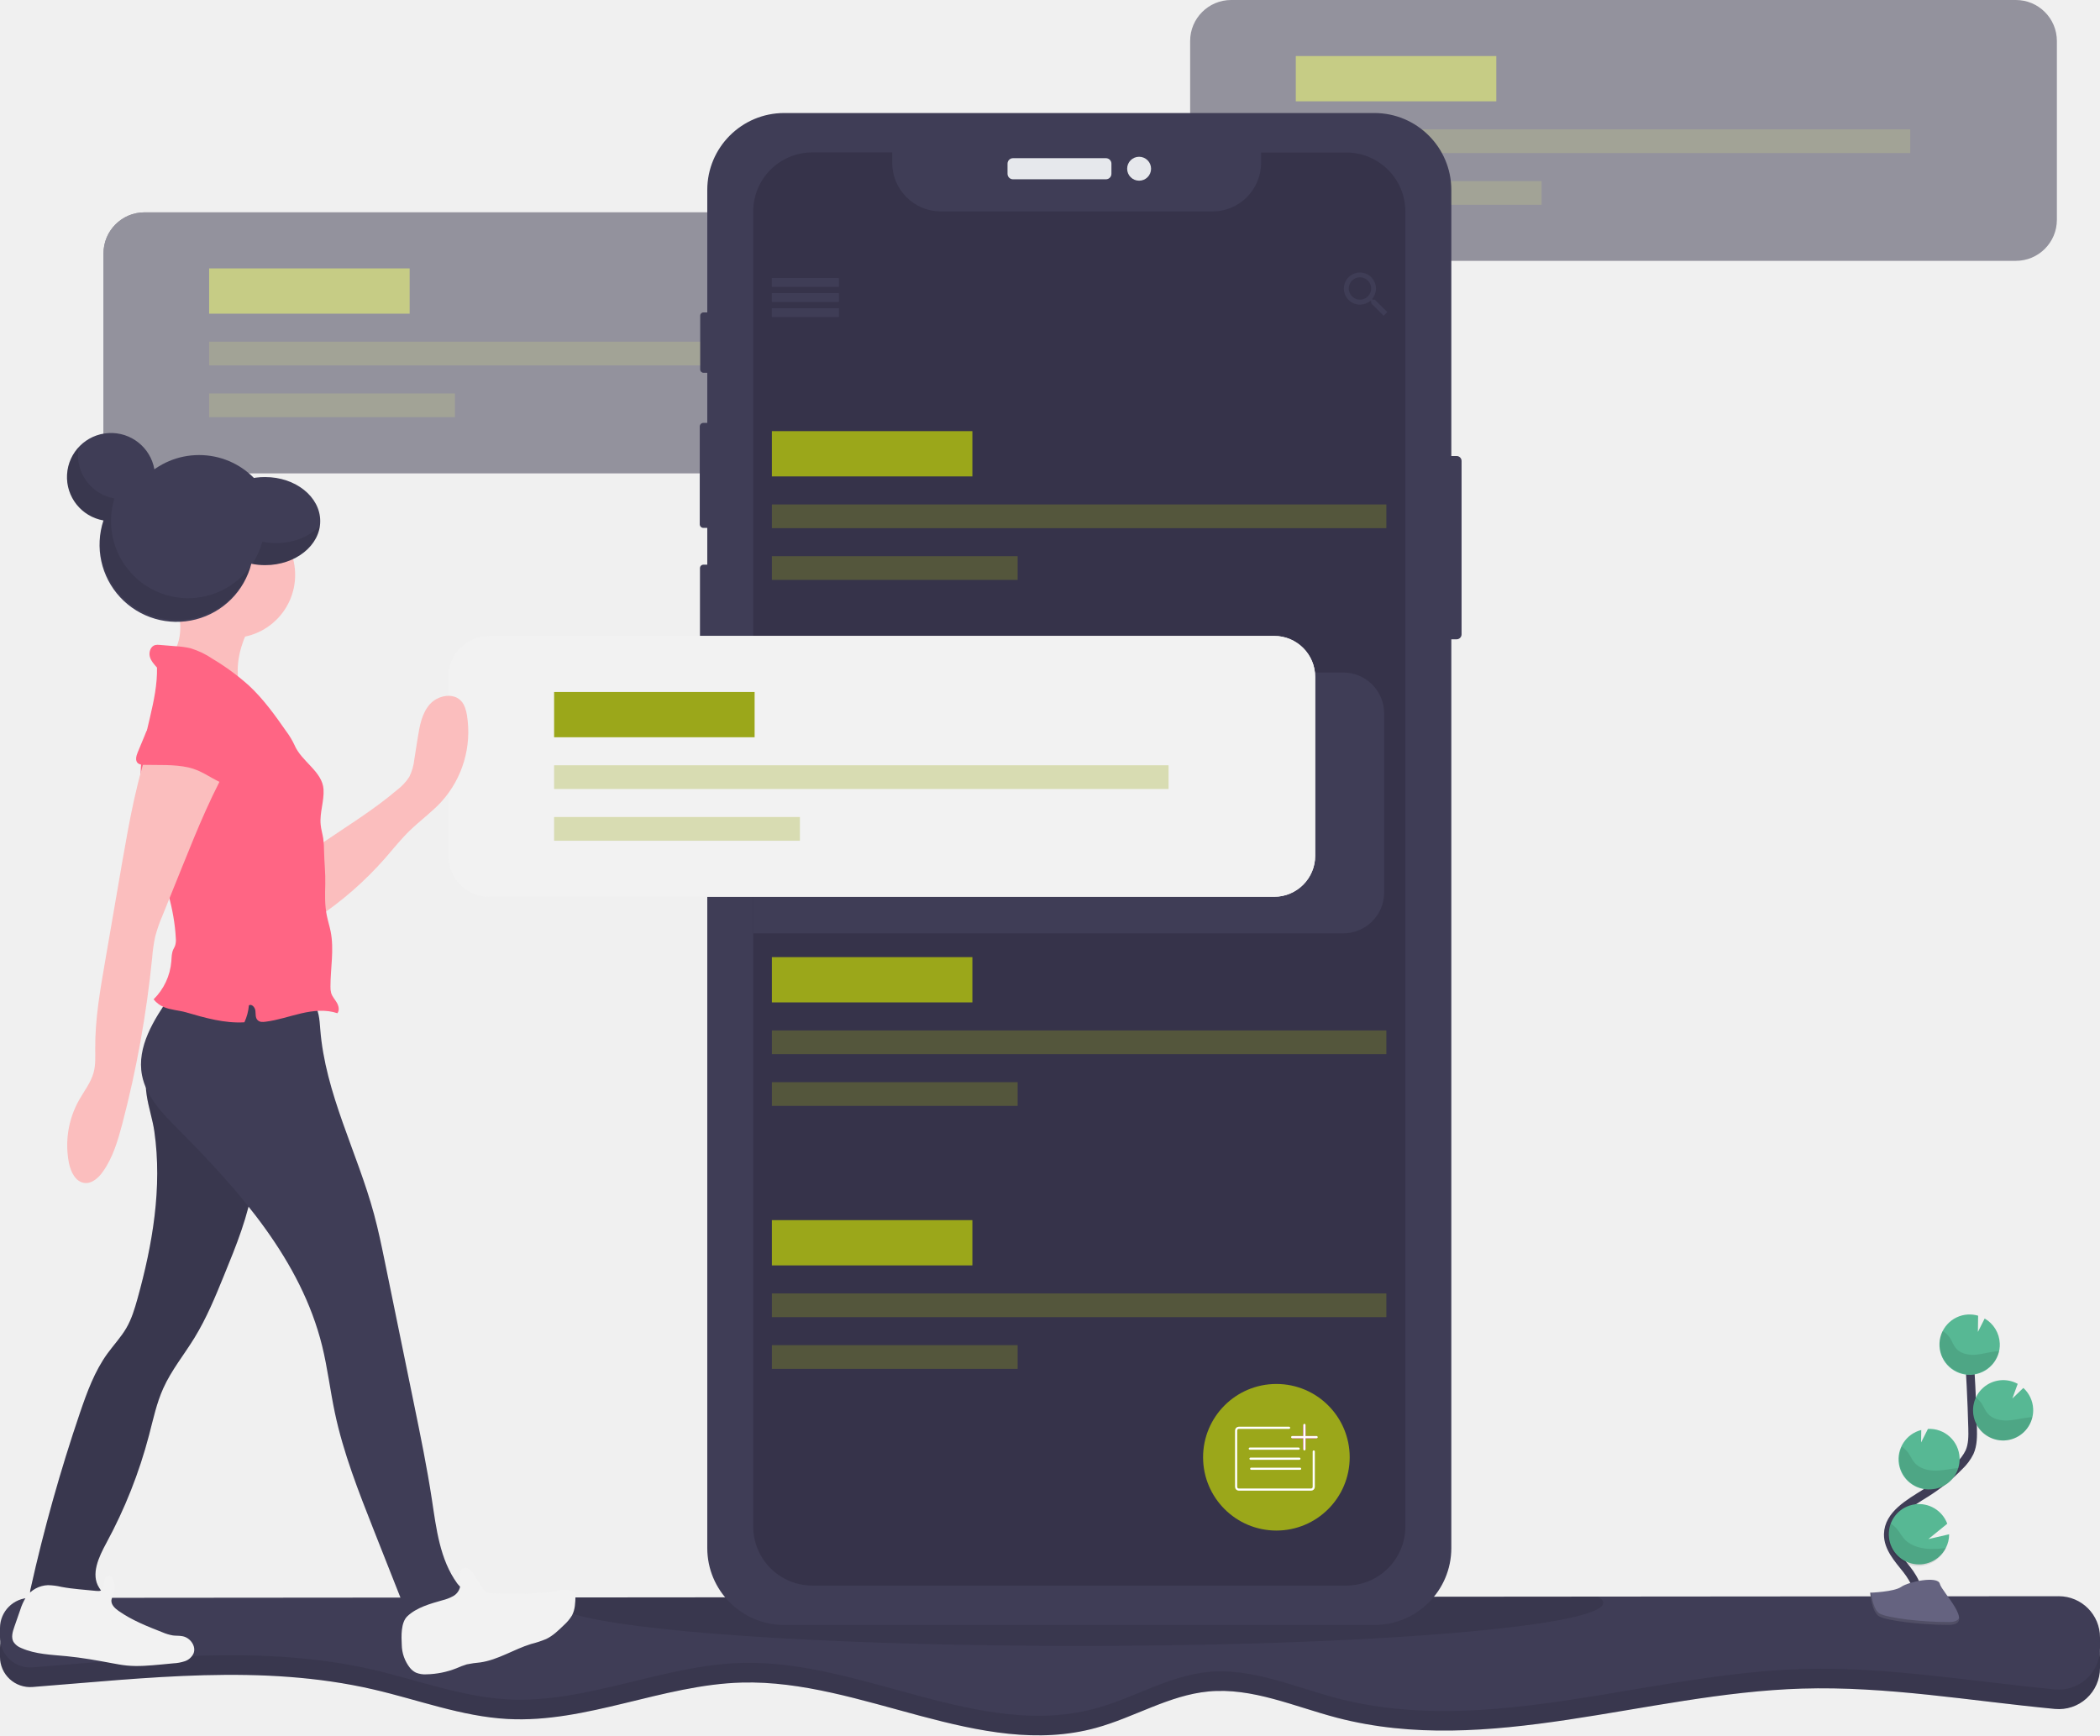
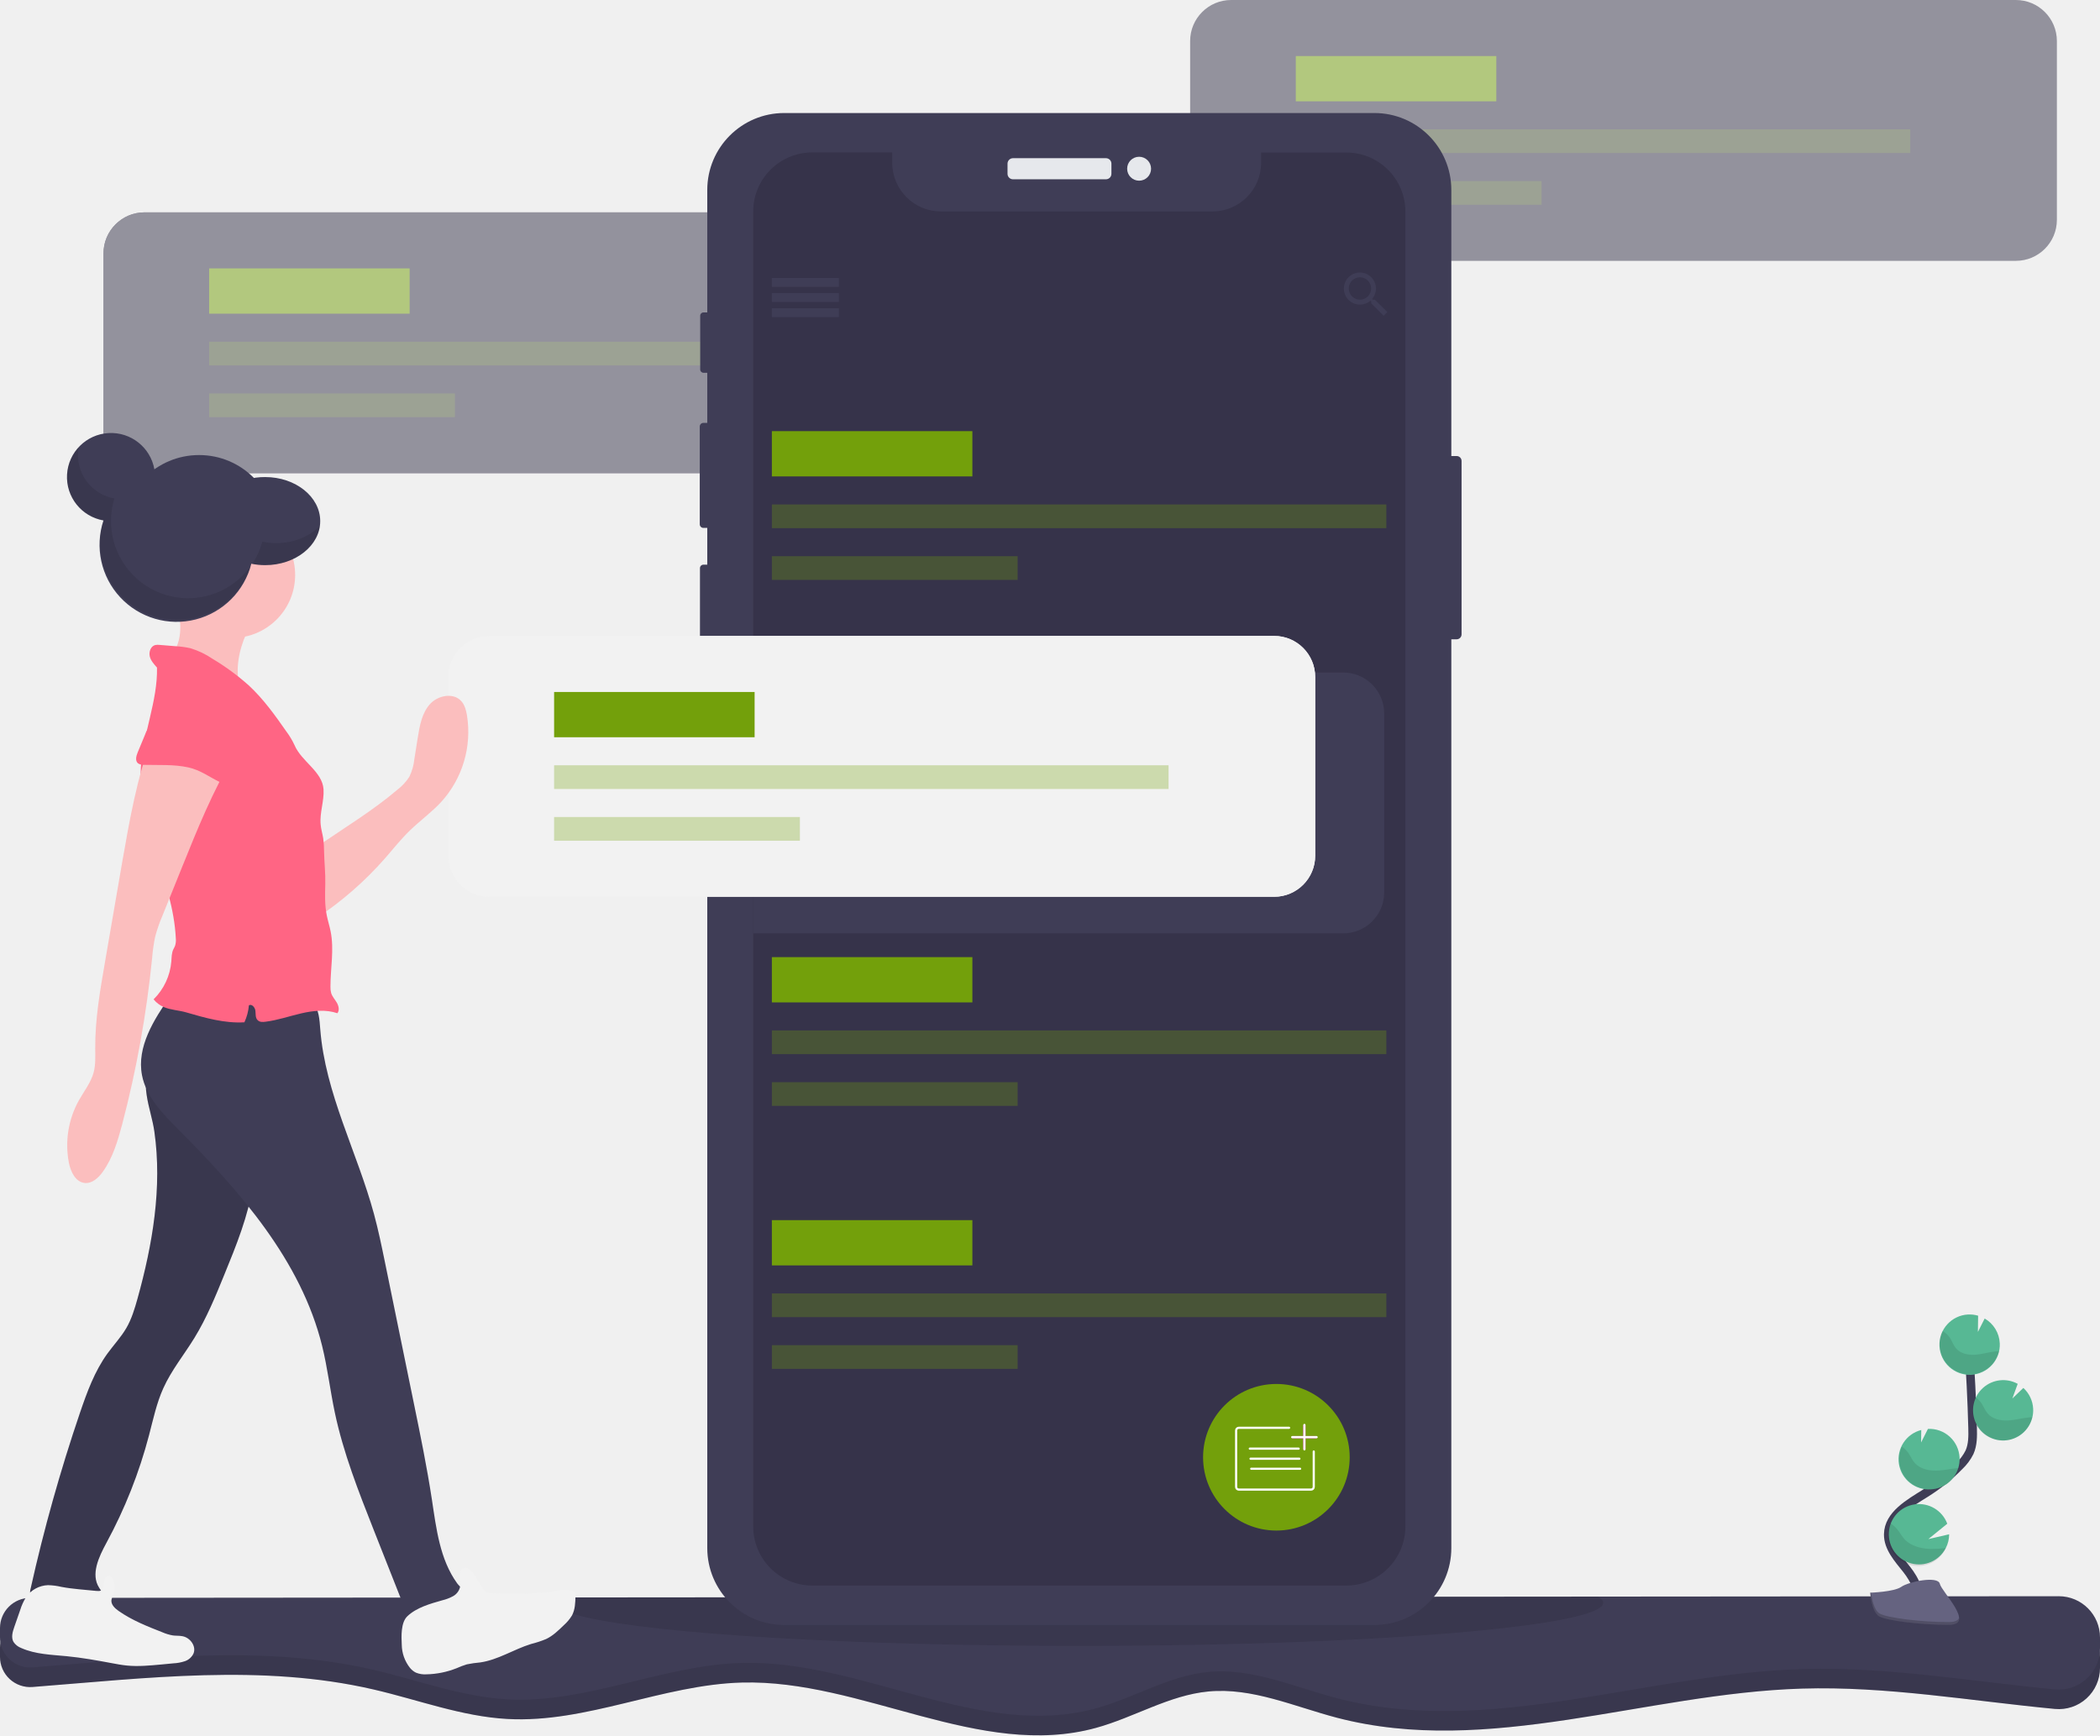
<svg xmlns="http://www.w3.org/2000/svg" data-name="Layer 1" width="974" height="805.02" viewBox="0 0 974 805.02">
  <path d="M974 768.75v5a19.11 19.11 0 01-20.91 19c-39.15-3.72-78.12-10.64-117.4-9.43-72.42 2.21-145.44 31.83-215.54 13.53-19.77-5.16-39.32-14.13-59.66-12.2-18.25 1.73-34.49 12.05-52.17 16.89C454.55 816.3 399.8 779 344.06 780.51c-36.74 1-71.92 18.89-108.62 16.9-21.27-1.14-41.53-8.92-62.28-13.71-51.66-11.94-104.86-5.27-158.09-1.13A14 14 0 010 768.64v-4.28a14 14 0 0114-14l940.92-.76A19.11 19.11 0 01974 768.75z" fill="#3f3d56" />
  <path d="M974 768.75v5a19.11 19.11 0 01-20.91 19c-39.15-3.72-78.12-10.64-117.4-9.43-72.42 2.21-145.44 31.83-215.54 13.53-19.77-5.16-39.32-14.13-59.66-12.2-18.25 1.73-34.49 12.05-52.17 16.89C454.55 816.3 399.8 779 344.06 780.51c-36.74 1-71.92 18.89-108.62 16.9-21.27-1.14-41.53-8.92-62.28-13.71-51.66-11.94-104.86-5.27-158.09-1.13A14 14 0 010 768.64v-4.28a14 14 0 0114-14l940.92-.76A19.11 19.11 0 01974 768.75z" opacity=".1" />
  <path d="M974 759.61v5a20.39 20.39 0 01-.11 2.08 19.11 19.11 0 01-20.8 17c-39.15-3.73-78.12-10.65-117.4-9.44-72.42 2.22-145.44 31.84-215.54 13.53-19.77-5.16-39.32-14.13-59.66-12.2-18.25 1.73-34.49 12.05-52.17 16.9-53.77 14.72-108.52-22.58-164.26-21.08-36.74 1-71.92 18.89-108.62 16.91-21.27-1.15-41.53-8.92-62.28-13.72-51.65-11.93-104.86-5.26-158.09-1.12a14 14 0 01-14.86-11.5 13.7 13.7 0 01-.21-2.46v-4.28a14 14 0 0114-14l235.83-.19 481.81-.4 223.28-.18A19.11 19.11 0 01974 759.61z" fill="#3f3d56" />
  <path d="M743.59 743.51c0 2.21-4.36 4.33-12.4 6.32-32.19 7.95-123.19 13.68-230.6 13.68-105.67 0-195.58-5.55-229-13.31-9-2.09-14-4.34-14-6.69 0-.82.6-1.63 1.78-2.43l481.81-.4c1.59.93 2.41 1.83 2.41 2.83z" opacity=".1" />
  <g opacity=".5">
    <rect x="552" width="402" height="121" rx="19.03" fill="#36334a" />
-     <path fill="#9ba71a" d="M601 26h93v21h-93z" />
-     <path fill="#9ba71a" opacity=".3" d="M601 60h285v11H601zm0 24h114v11H601z" />
+     <path fill="#73a00b" d="M601 26h93v21h-93z" />
+     <path fill="#73a00b" opacity=".3" d="M601 60h285v11H601zm0 24h114v11H601z" />
  </g>
  <g opacity=".5">
    <rect x="48" y="98.51" width="402" height="121" rx="19.03" fill="#36334a" />
    <path fill="#36334a" d="M97 124.51h93v21H97zm0 34h285v11H97zm0 24h114v11H97z" />
    <rect x="48" y="98.51" width="402" height="121" rx="19.03" fill="#36334a" />
-     <path fill="#9ba71a" d="M97 124.51h93v21H97z" />
-     <path fill="#9ba71a" opacity=".3" d="M97 158.51h285v11H97zm0 24h114v11H97z" />
+     <path fill="#73a00b" d="M97 124.51h93v21H97z" />
+     <path fill="#73a00b" opacity=".3" d="M97 158.51h285v11H97zm0 24h114v11H97z" />
  </g>
  <rect x="667.58" y="211.54" width="10.31" height="85.02" rx="2.29" fill="#3f3d56" />
  <rect x="324.76" y="144.93" width="5.79" height="27.99" rx="1.5" fill="#3f3d56" />
  <rect x="324.55" y="196.17" width="6.52" height="48.72" rx="1.69" fill="#3f3d56" />
  <rect x="324.65" y="261.94" width="6.21" height="49.14" rx="1.61" fill="#3f3d56" />
  <rect x="328.04" y="52.43" width="345.1" height="701.37" rx="35.69" fill="#3f3d56" />
  <rect x="467.3" y="73.38" width="48.19" height="9.79" rx="2.54" fill="#e6e8ec" />
  <circle cx="528.33" cy="78.27" r="5.55" fill="#e6e8ec" />
  <path d="M651.83 98.11v610a27.41 27.41 0 01-27.41 27.4H376.76a27.41 27.41 0 01-27.41-27.4v-610a27.41 27.41 0 0127.41-27.41h37.06v4.81a22.58 22.58 0 0022.57 22.57h126a22.57 22.57 0 0022.52-22.57v-4.76h39.51a27.41 27.41 0 0127.41 27.36z" fill="#36334a" />
  <path fill="#3f3d56" d="M358 129h31v4h-31zm0 7h31v4h-31zm0 7h31v4h-31z" />
  <path fill="#3f3d56" d="M358 129h31v4h-31zm0 7h31v4h-31zm0 7h31v4h-31zm279.66-4h-.91l-.35-.29a7.61 7.61 0 001.78-4.89 7.44 7.44 0 10-7.4 7.48 7.73 7.73 0 004.88-1.78l.34.29v.92l5.74 5.75 1.72-1.72zm-6.88 0a5.18 5.18 0 115.16-5.18 5.15 5.15 0 01-5.16 5.18z" />
-   <path fill="#9ba71a" d="M358 200h93v21h-93z" />
-   <path fill="#9ba71a" opacity=".3" d="M358 234h285v11H358zm0 24h114v11H358z" />
-   <path fill="#9ba71a" d="M358 444h93v21h-93z" />
-   <path fill="#9ba71a" opacity=".3" d="M358 478h285v11H358zm0 24h114v11H358z" />
-   <path fill="#9ba71a" d="M358 566h93v21h-93z" />
-   <path fill="#9ba71a" opacity=".3" d="M358 600h285v11H358zm0 24h114v11H358z" />
-   <circle cx="592" cy="676" r="34" fill="#9ba71a" />
+   <path fill="#73a00b" d="M358 200h93v21h-93z" />
+   <path fill="#73a00b" opacity=".3" d="M358 234h285v11H358zm0 24h114v11H358z" />
+   <path fill="#73a00b" d="M358 444h93v21h-93z" />
+   <path fill="#73a00b" opacity=".3" d="M358 478h285v11H358zm0 24h114v11H358z" />
+   <path fill="#73a00b" d="M358 566h93v21h-93z" />
+   <path fill="#73a00b" opacity=".3" d="M358 600h285v11H358zm0 24h114v11H358z" />
+   <circle cx="592" cy="676" r="34" fill="#73a00b" />
  <path d="M609.33 673.32v16.43a1.25 1.25 0 01-1.25 1.25h-33.5a1.25 1.25 0 01-1.25-1.25v-26.17a1.25 1.25 0 011.25-1.25h23.31M579.67 672h22.66M580 676.67h22.67m-22.34 4.66H603" fill="none" stroke="#fff" stroke-linecap="round" stroke-miterlimit="10" />
  <path fill="none" stroke="#f0f" stroke-miterlimit="10" d="M605 661v11.33m5.67-5.66h-11.34" />
  <path fill="none" stroke="#fff" stroke-linecap="round" stroke-miterlimit="10" d="M605 661v11.33m5.67-5.66h-11.34" />
  <path d="M888.6 745.17c3-5.51-.4-12.27-4.29-17.18s-8.61-10-8.51-16.29c.15-9 9.7-14.31 17.33-19.09a84 84 0 0015.56-12.51 22.8 22.8 0 004.78-6.4c1.58-3.52 1.54-7.52 1.44-11.37q-.51-19.26-1.91-38.49" fill="none" stroke="#3f3d56" stroke-miterlimit="10" stroke-width="4" />
  <path d="M927.51 623.14a14 14 0 00-7-11.5l-3.14 6.22.1-7.53a14.22 14.22 0 00-4.63-.56 14 14 0 1014.68 13.37zm-25.03 94.99a14 14 0 11.68-11.3l-8.77 7.13 9.65-2.23a14 14 0 01-1.56 6.4zm-6.93-27.25a14 14 0 01-4.45-27.53l-.08 5.78 3.18-6.29a14 14 0 0114.67 13.36 13.84 13.84 0 01-.6 4.79 14 14 0 01-12.72 9.89zm34.07-22.67a14 14 0 116.21-26.27l-2.48 6.8 5.1-4.9a14 14 0 014.55 9.67 13.79 13.79 0 01-.35 3.87 14 14 0 01-13.03 10.83z" fill="#57b894" />
  <path d="M925.62 626.88c-3.24.35-6.39 1.36-9.64 1.56s-6.82-.57-8.88-3.1c-1.1-1.36-1.66-3.08-2.59-4.57a10 10 0 00-3.54-3.33 14 14 0 1026.24 9.32q-.79.03-1.59.12zm4 41.33a14 14 0 01-13.35-20 10.37 10.37 0 012.82 2.82c1 1.51 1.61 3.26 2.78 4.64 2.19 2.57 5.92 3.41 9.31 3.26s6.66-1.12 10-1.43c.47 0 .94-.07 1.42-.08a14 14 0 01-12.98 10.79zm-34.07 22.67a14 14 0 01-13.46-19.76 11.48 11.48 0 013 2.85c1.09 1.54 1.77 3.32 3.05 4.74 2.37 2.63 6.35 3.56 9.93 3.48s6.83-.93 10.28-1.2a14 14 0 01-12.8 9.89zm6.93 27.25a14.017 14.017 0 01-25.59-11.45 13.84 13.84 0 013.08 2.75c1.34 1.62 2.22 3.47 3.76 5 2.87 2.82 7.5 4 11.63 4.09a60 60 0 007.12-.39z" opacity=".1" />
  <path d="M867.43 738.82s11.08-.34 14.42-2.72 17-5.21 17.86-1.4 16.65 19 4.15 19.06-29.06-1.94-32.4-4-4.03-10.94-4.03-10.94z" fill="#656380" />
  <path d="M904.08 752.44c-12.51.1-29.06-1.95-32.39-4-2.54-1.55-3.55-7.09-3.89-9.65h-.37s.7 8.94 4 11 19.89 4.07 32.4 4c3.61 0 4.85-1.31 4.78-3.21-.47 1.12-1.84 1.83-4.53 1.86z" opacity=".2" />
  <path d="M642 331.03v82.94a19 19 0 01-19 19H349.35v-121H623a19 19 0 0119 19.06z" fill="#3f3d56" />
  <rect x="208" y="295" width="402" height="121" rx="19.03" fill="#f2f2f2" />
  <rect x="208" y="295" width="402" height="121" rx="19.03" fill="#f2f2f2" />
-   <path fill="#9ba71a" d="M257 321h93v21h-93z" />
-   <path fill="#9ba71a" opacity=".3" d="M257 355h285v11H257zm0 24h114v11H257z" />
+   <path fill="#73a00b" d="M257 321h93v21h-93z" />
+   <path fill="#73a00b" opacity=".3" d="M257 355h285v11H257zm0 24h114v11H257z" />
  <circle cx="92.34" cy="246.84" r="35.75" fill="#3f3d56" />
  <path d="M71.6 524.94c3.69 25.89-.81 52.29-7.82 77.48-1.31 4.69-2.72 9.42-5.17 13.63s-5.86 7.83-8.74 11.79c-6 8.26-9.52 18-12.81 27.64a779.65 779.65 0 00-22.82 81.32 5.57 5.57 0 000 3.47c.87 2 3.51 2.26 5.68 2.25l28.06-.15c1-1.92-.85-4-2-5.84-4-6.22-.16-14.3 3.37-20.81a223.74 223.74 0 0019.78-50c1.92-7.33 3.48-14.82 6.6-21.73 3.77-8.38 9.68-15.59 14.48-23.43 5.58-9.11 9.65-19 13.69-28.93 5.64-13.78 11.33-27.73 13.55-42.45 2.09-13.82 1.06-27.9-.3-41.81a2.64 2.64 0 00-3.06-3l-37.65-1.94c-7.76-.4-9.6-2.1-8.42 5.52.82 5.69 2.76 11.23 3.58 16.99z" fill="#3f3d56" />
  <path d="M71.6 524.94c3.69 25.89-.81 52.29-7.82 77.48-1.31 4.69-2.72 9.42-5.17 13.63s-5.86 7.83-8.74 11.79c-6 8.26-9.52 18-12.81 27.64a779.65 779.65 0 00-22.82 81.32 5.57 5.57 0 000 3.47c.87 2 3.51 2.26 5.68 2.25l28.06-.15c1-1.92-.85-4-2-5.84-4-6.22-.16-14.3 3.37-20.81a223.74 223.74 0 0019.78-50c1.92-7.33 3.48-14.82 6.6-21.73 3.77-8.38 9.68-15.59 14.48-23.43 5.58-9.11 9.65-19 13.69-28.93 5.64-13.78 11.33-27.73 13.55-42.45 2.09-13.82 1.06-27.9-.3-41.81a2.64 2.64 0 00-3.06-3l-37.65-1.94c-7.76-.4-9.6-2.1-8.42 5.52.82 5.69 2.76 11.23 3.58 16.99z" opacity=".1" />
  <path d="M79 461.99c-7.65 11-15.67 23.66-13.13 36.83 1.93 10 9.55 17.75 16.74 25 28.74 28.86 57 60.92 66.78 100.47 2.52 10.22 3.74 20.71 5.91 31 3.94 18.7 11 36.58 18 54.35l18.72 47.38a28.36 28.36 0 0027.1-18c-2.46-.19-5.67-2.57-7.11-4.57-8-11.07-9.64-25.31-11.69-38.81-2.27-14.92-5.3-29.72-8.34-44.51l-13.4-65.42c-1.55-7.55-3.1-15.11-5.12-22.54-7.82-28.83-22.64-56-24.93-85.81-.34-4.38-.55-9.19-3.52-12.44-3.12-3.43-8.24-4-12.87-4.27-18.73-1.24-34.89-3.07-53.14 1.34z" fill="#3f3d56" />
  <path d="M28.47 736.13a29.86 29.86 0 00-6.22-.8 12.92 12.92 0 00-10.16 5.55 25.25 25.25 0 00-2.73 6l-2.71 7.78c-.8 2.28-1.58 4.91-.39 7a7.42 7.42 0 003.64 2.85c6.56 2.92 13.95 3.08 21.1 3.78 6.94.68 13.82 1.9 20.67 3.19 2.36.44 4.71.89 7.1 1.13 5.34.54 10.72 0 16.06-.48l5.51-.53a19.84 19.84 0 005.42-1 6.83 6.83 0 004-3.59c1.36-3.37-1.56-7.36-5.13-8-1.45-.29-2.95-.16-4.42-.35a20.88 20.88 0 01-4.84-1.45c-7.05-2.77-14.17-5.57-20.37-9.93-1.72-1.21-3.52-2.9-3.33-5a10.19 10.19 0 01.89-2.59 9.46 9.46 0 00.08-6.69c-.34-.92-1-1.89-1.93-2-2.64-.32-2.32 3.53-2.71 5-.53 2-1.49 2.18-3.37 2-5.4-.58-10.8-.85-16.16-1.87zm157.87 26.83a17.65 17.65 0 003.82 10.75 8.36 8.36 0 002.72 2.19 10.92 10.92 0 004.95.79 40.05 40.05 0 0013.89-2.81 39.7 39.7 0 014.8-1.81 53.88 53.88 0 016.24-.9c8.27-1.19 15.53-6.07 23.52-8.54a49.45 49.45 0 007-2.3c3.16-1.49 5.72-4 8.23-6.43a19.89 19.89 0 003.78-4.52c1.47-2.74 1.56-6 1.62-9.1a2.59 2.59 0 00-.24-1.41 2.1 2.1 0 00-.9-.71c-2.43-1.2-5.31-.6-8-.13-9.72 1.73-19.67 1.41-29.54 1.09a4.29 4.29 0 01-4.54-2.59l-3.75-6c-1.07-1.72-2.77-3.69-4.71-3.1-1.55.47-2.18 2.37-2.12 4s.56 3.25.25 4.84a6.61 6.61 0 01-3.2 4.16 20.44 20.44 0 01-5 1.92c-5.52 1.56-11.94 3.33-16.21 7.39-3.09 2.92-2.8 9.37-2.61 13.22z" fill="#f2f2f2" />
  <path d="M184.4 366.26a23.17 23.17 0 005.46-5.94 24.21 24.21 0 002.33-8.21l1.57-9.92c.87-5.47 1.89-11.26 5.54-15.43s10.92-5.66 14.63-1.54c1.62 1.79 2.26 4.25 2.66 6.64a48.34 48.34 0 01-11.82 40c-4.49 4.92-10 8.83-14.75 13.48-4.14 4-7.73 8.59-11.55 12.94a159.42 159.42 0 01-31.47 27.5c.14-7.44 1.09-15.42 0-22.81-.81-5.34-3-8.22 2.17-11.71 12-8.16 24.11-15.54 35.23-25zM83.56 293.08c-.39 5.32-2.6 10.76-7 13.83q18.69 6.54 36.87 14.42c-2.34-2.25-3.05-5.7-3.16-8.94-.31-8.47 2.62-16.8 6.9-24.1a5.85 5.85 0 001.13-3.18c-.14-2.36-2.94-3.45-5.24-4a128.86 128.86 0 00-23.92-3.47c-3.45-.11-7.54-1.2-6.76 3.19.74 4.1 1.49 8.1 1.18 12.25z" fill="#fbbebe" />
  <circle cx="107.66" cy="266.7" r="29.23" fill="#fbbebe" />
  <path d="M136.6 345.65a35.36 35.36 0 00-3.71-6.22c-5.3-7.61-10.74-15.21-17.54-21.51a109.19 109.19 0 00-16.65-12.23 37.79 37.79 0 00-10.42-5 40.77 40.77 0 00-6.69-.91l-7.59-.62a6.21 6.21 0 00-2 .06c-2.06.52-3 3.08-2.56 5.15s2 3.75 3.38 5.32c.34 15.49-6.55 30.77-7.48 46.24-1.63 27 14.88 52.21 16.2 79.28a8.55 8.55 0 01-.38 3.63c-.22.56-.55 1.07-.8 1.62-.78 1.7-.75 3.63-.89 5.5a27.94 27.94 0 01-8.23 17.62 12.23 12.23 0 004.64 3.54c3.19 1.39 7 1.51 10.39 2.48 8.84 2.58 17.9 5.18 27.09 4.63a23.9 23.9 0 002.09-7.87c1.3-.81 2.8.92 3 2.44s-.09 3.29 1 4.39 2.47.93 3.8.76c5.61-.71 11-2.6 16.5-3.87s11.38-1.88 16.73-.06c1.08-1.37.62-3.4-.26-4.9s-2.13-2.82-2.63-4.49a10.08 10.08 0 01-.32-2.95c0-8.55 1.76-17.19.09-25.58-.49-2.46-1.27-4.86-1.77-7.33-1-4.79-.85-9.73-.72-14.62s-.46-10.18-.56-15.14a48.29 48.29 0 00-.4-6.13c-.34-2.13-1-4.21-1.18-6.36-.54-5.46 1.66-10.88 1.33-16.36-.55-8.32-10.22-12.84-13.46-20.51z" fill="#ff6584" />
  <path d="M70.63 341.73c-7.08 18.78-10.54 38.7-14 58.48l-8 46.46c-2.27 13.13-4.55 26.34-4.46 39.66 0 3.74.24 7.55-.74 11.16-1.28 4.74-4.46 8.69-6.87 13a42.78 42.78 0 00-4.6 28.93c.82 4.15 3.06 8.86 7.27 9.34 3.46.38 6.45-2.37 8.47-5.21 4.64-6.51 6.94-14.37 9-22.11a500.11 500.11 0 0013.87-77.09 75.06 75.06 0 011.39-9.8 69.54 69.54 0 013.38-9.76q4.59-11.38 9.19-22.76c7.07-17.53 14.18-35.14 23.89-51.36-9.6-2.76-19.59-6-29.19-8.73-2.77-.82-5.74-.33-8.6-.21z" fill="#fbbebe" />
  <path d="M87.27 355.97c-6.72-1.45-13.67-1-20.53-1.17a4.43 4.43 0 01-2.76-.72c-1.39-1.19-.8-3.42-.1-5.11l3.32-8a11.64 11.64 0 012.66-4.42c1.69-1.5 4.07-1.87 6.31-2.14 7.29-.84 14.79-1.12 21.86.85s13.72 6.45 16.88 13.08c1.32 2.76 1.93 6.24.18 8.75-2.6 3.73-8.43 7.9-12.78 5.86-5.21-2.44-9.2-5.71-15.04-6.98z" fill="#ff6584" />
  <path d="M123 221.3a29.52 29.52 0 00-16.28 4.69 35.75 35.75 0 00-35.1-8.22A20.43 20.43 0 1048 241.42a35.75 35.75 0 1068.57 20.09 32 32 0 006.41.65c14.1 0 25.54-9.15 25.54-20.43S137.08 221.3 123 221.3z" fill="#3f3d56" />
  <path d="M128.09 251.94a31.1 31.1 0 01-6.41-.65 35.57 35.57 0 01-4.68 10.29 32.11 32.11 0 006 .58c13.18 0 24-8 25.39-18.24-4.69 4.88-12.04 8.02-20.3 8.02zm-40.86 25.57a35.8 35.8 0 01-34.18-46.28 20.43 20.43 0 01-16.89-20.12 20.09 20.09 0 01.33-3.66 20.43 20.43 0 0011.46 34 35.75 35.75 0 0068.29 21.18 35.68 35.68 0 01-29.01 14.88z" opacity=".1" />
</svg>
